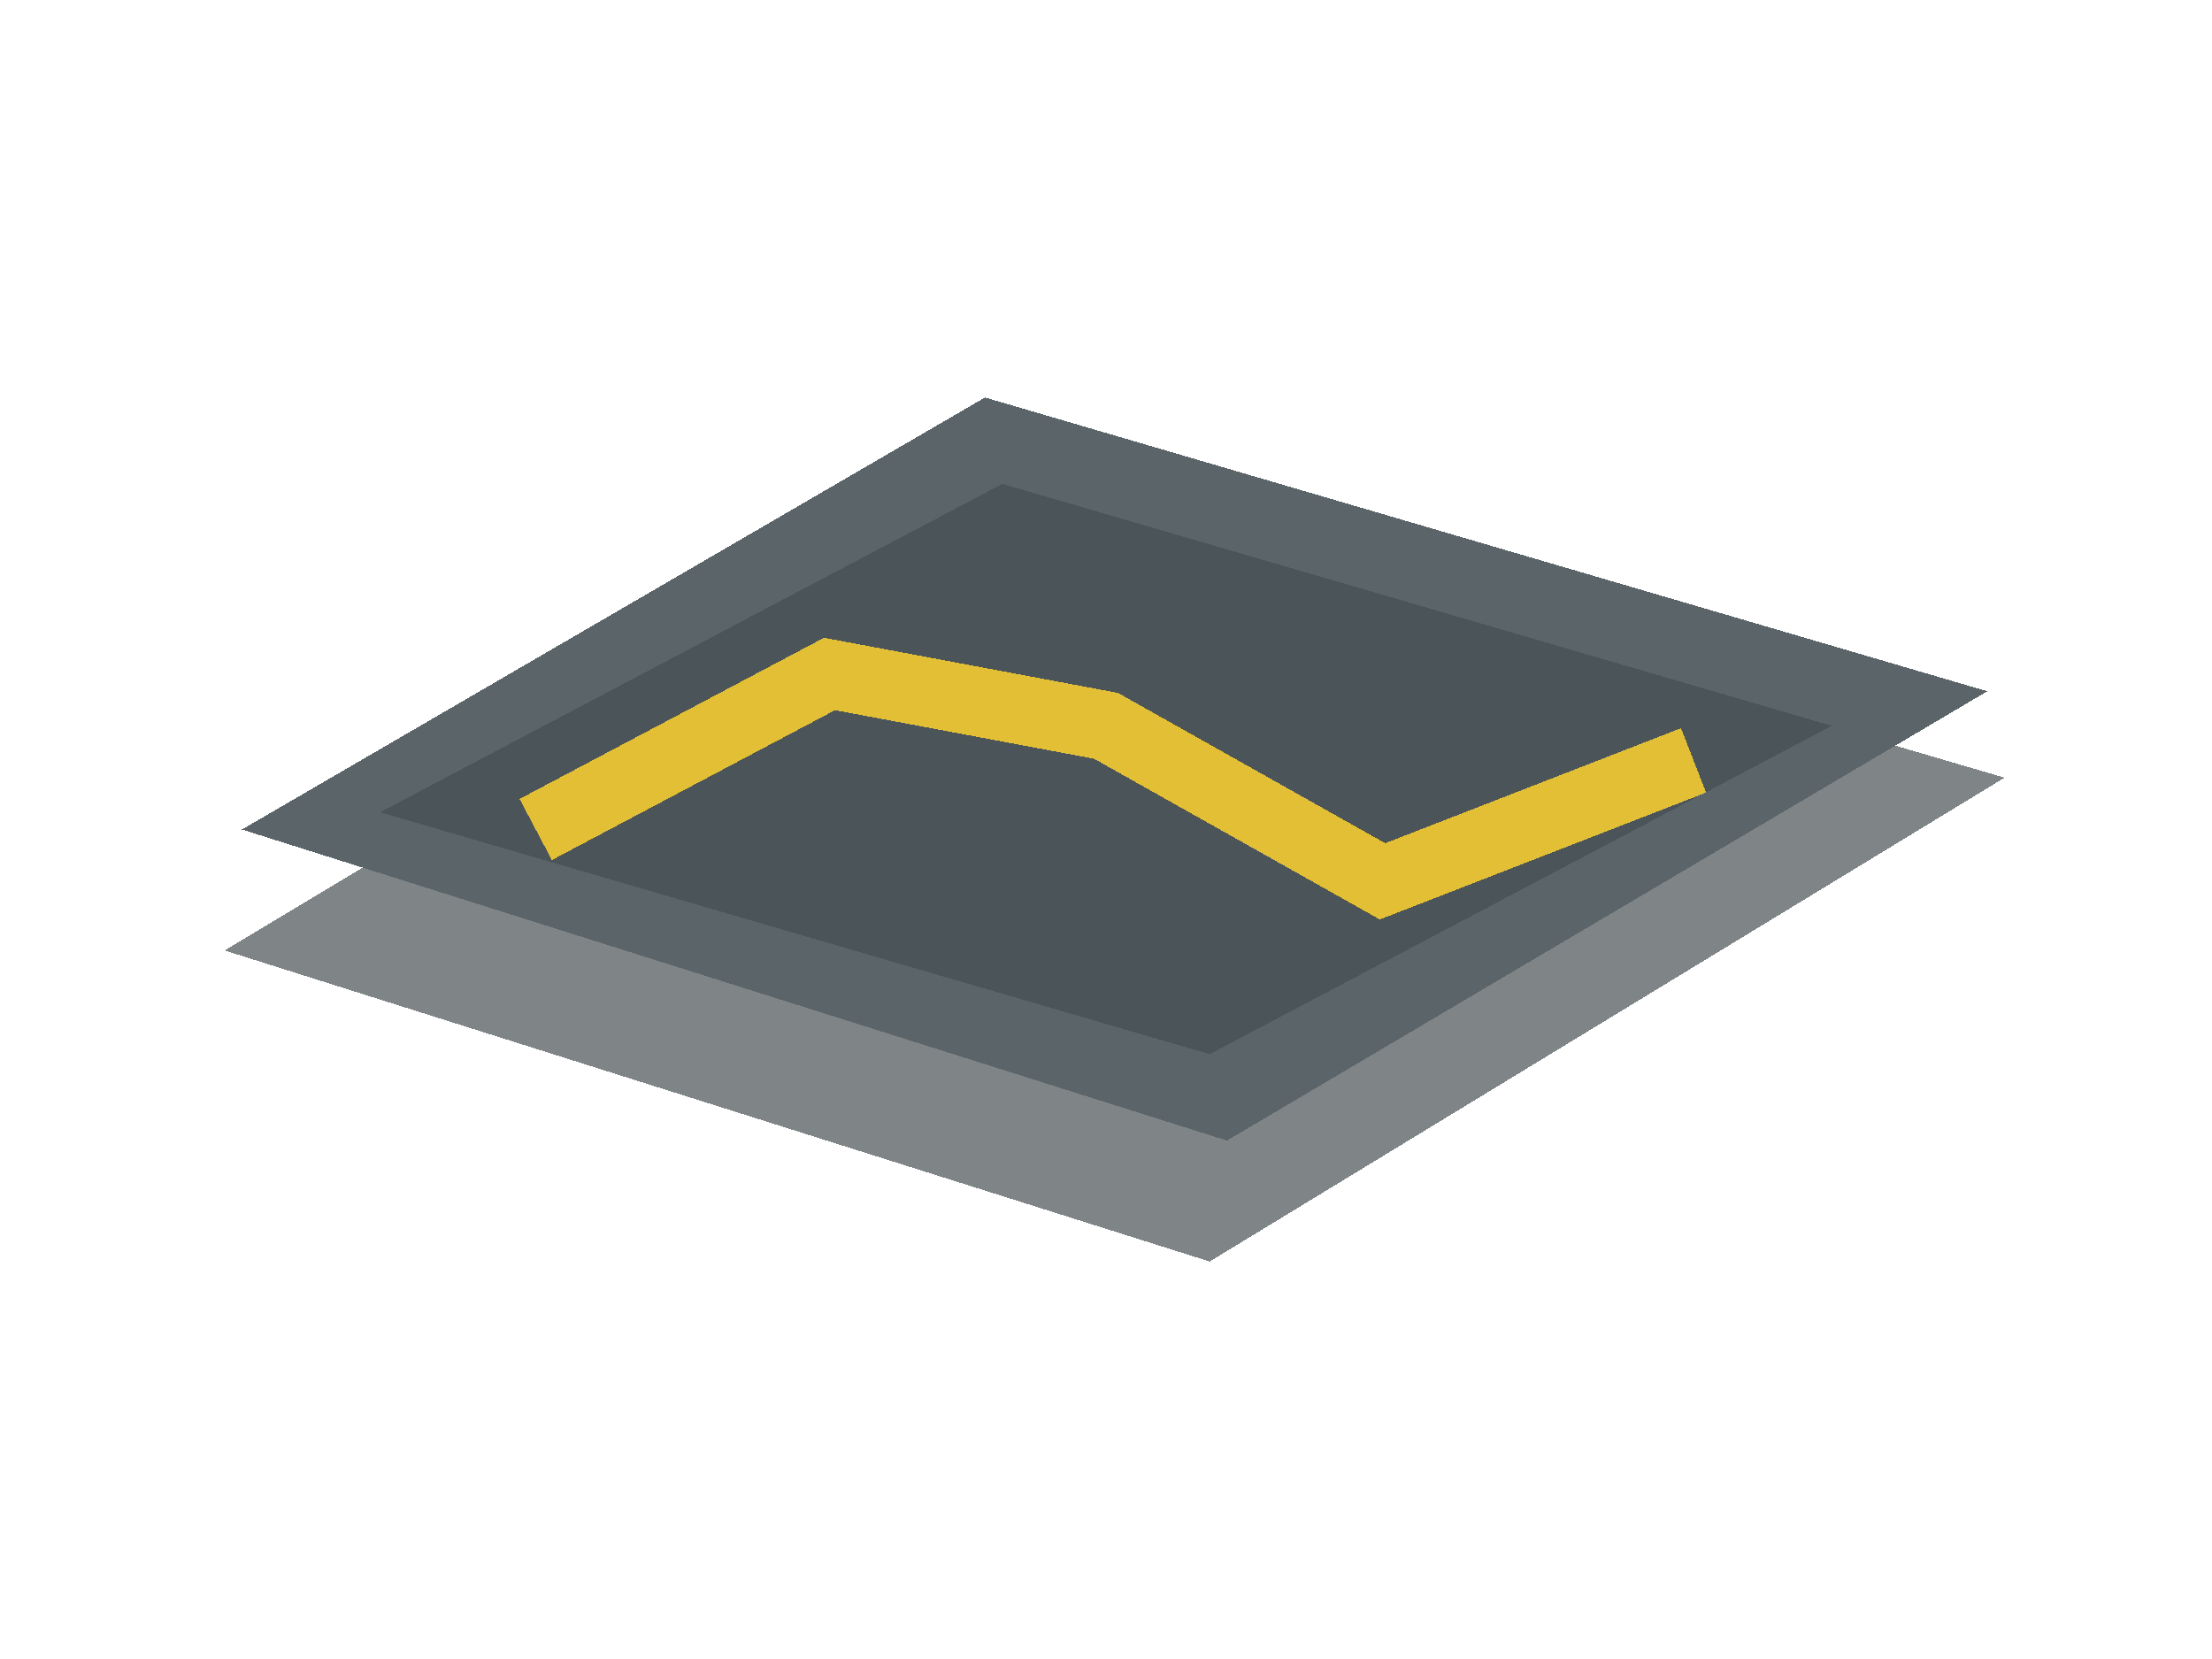
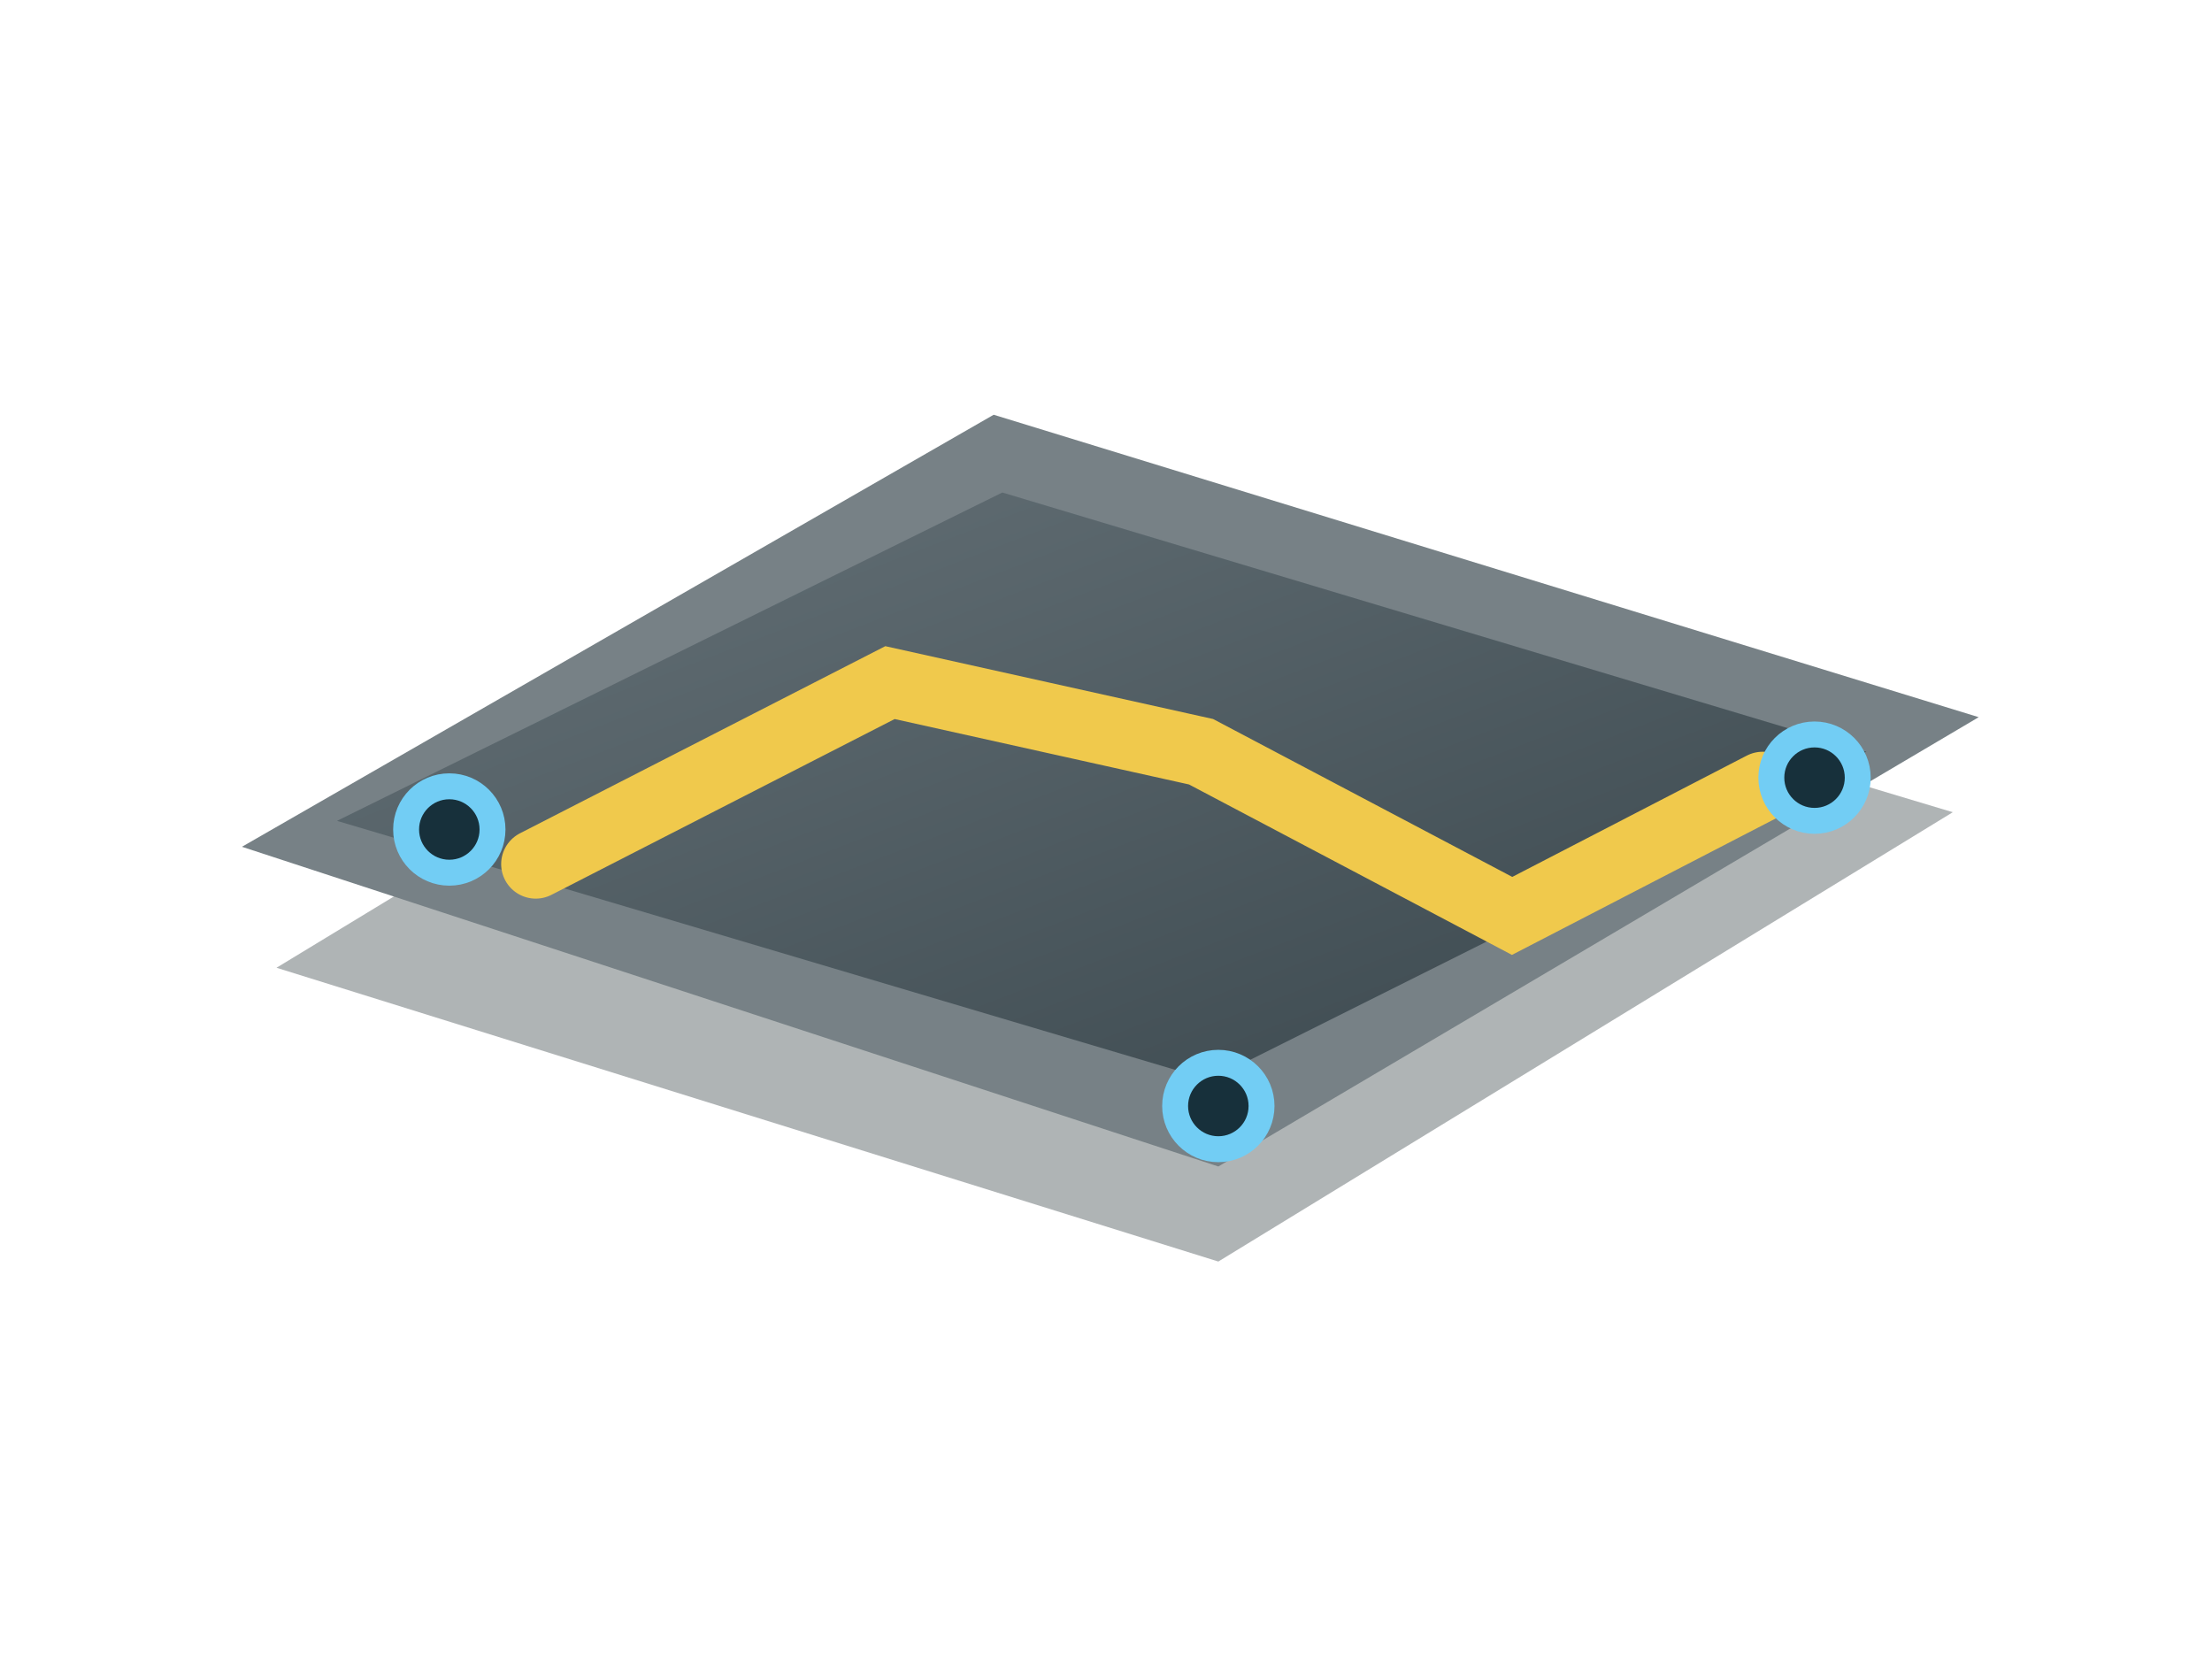
- <svg xmlns="http://www.w3.org/2000/svg" width="128" height="96" viewBox="0 0 128 96" shape-rendering="crispEdges">
-   <polygon points="13,55 58,28 116,45 70,73" fill="#162025" opacity=".55" />
-   <polygon points="14,48 57,23 115,40 71,66" fill="#5b6468" />
-   <polygon points="22,47 58,28 106,42 70,61" fill="#4b5559" />
-   <path d="M31 48 L48 39 L64 42 L80 51 L98 44" fill="none" stroke="#e3bf36" stroke-width="4" />
+ <svg xmlns="http://www.w3.org/2000/svg" width="256" height="192" viewBox="0 0 256 192">
+   <defs>
+     <linearGradient id="a" x1="0" y1="0" x2="1" y2="1">
+       <stop stop-color="#667278" />
+       <stop offset="1" stop-color="#39464c" />
+     </linearGradient>
+   </defs>
+   <polygon points="32,112 116,61 226,94 141,146" fill="#1b272c" opacity=".35" />
+   <polygon points="28,98 115,48 229,83 141,135" fill="#778186" />
+   <polygon points="39,95 116,57 216,87 140,125" fill="url(#a)" />
+   <path d="M62 100 L103 79 L139 87 L175 106 L204 91" fill="none" stroke="#f0c94c" stroke-width="8" stroke-linecap="round" />
+   <g fill="#17303b" stroke="#72cdf4" stroke-width="3">
+     <circle cx="52" cy="96" r="5" />
+     <circle cx="141" cy="128" r="5" />
+     <circle cx="210" cy="90" r="5" />
+   </g>
</svg>
